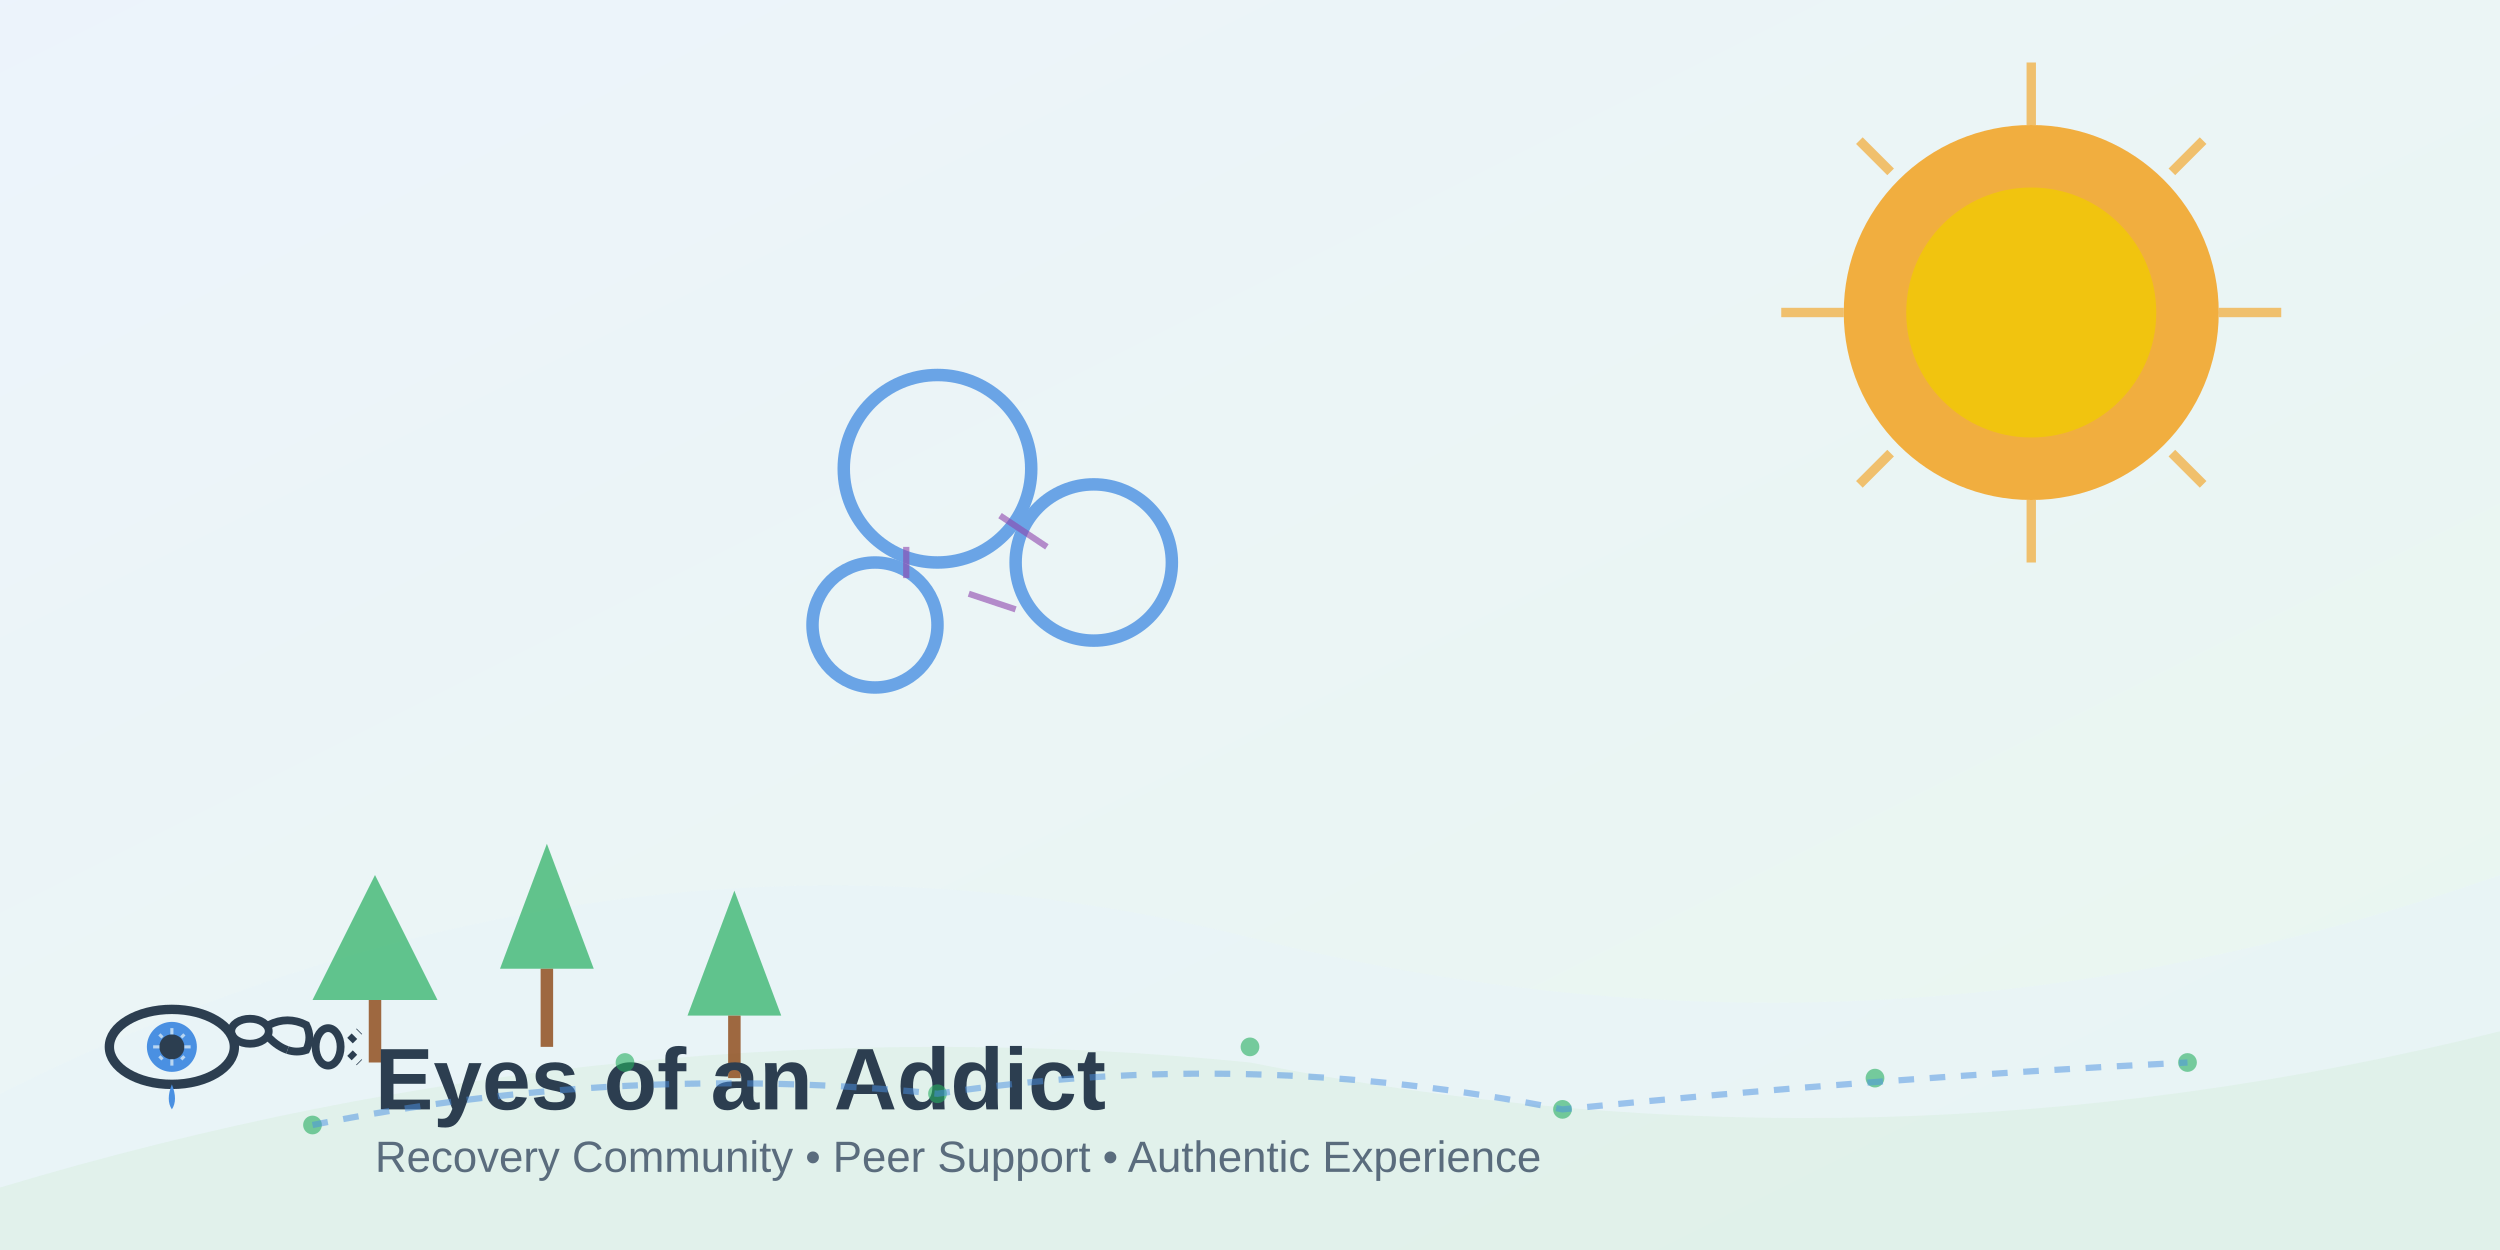
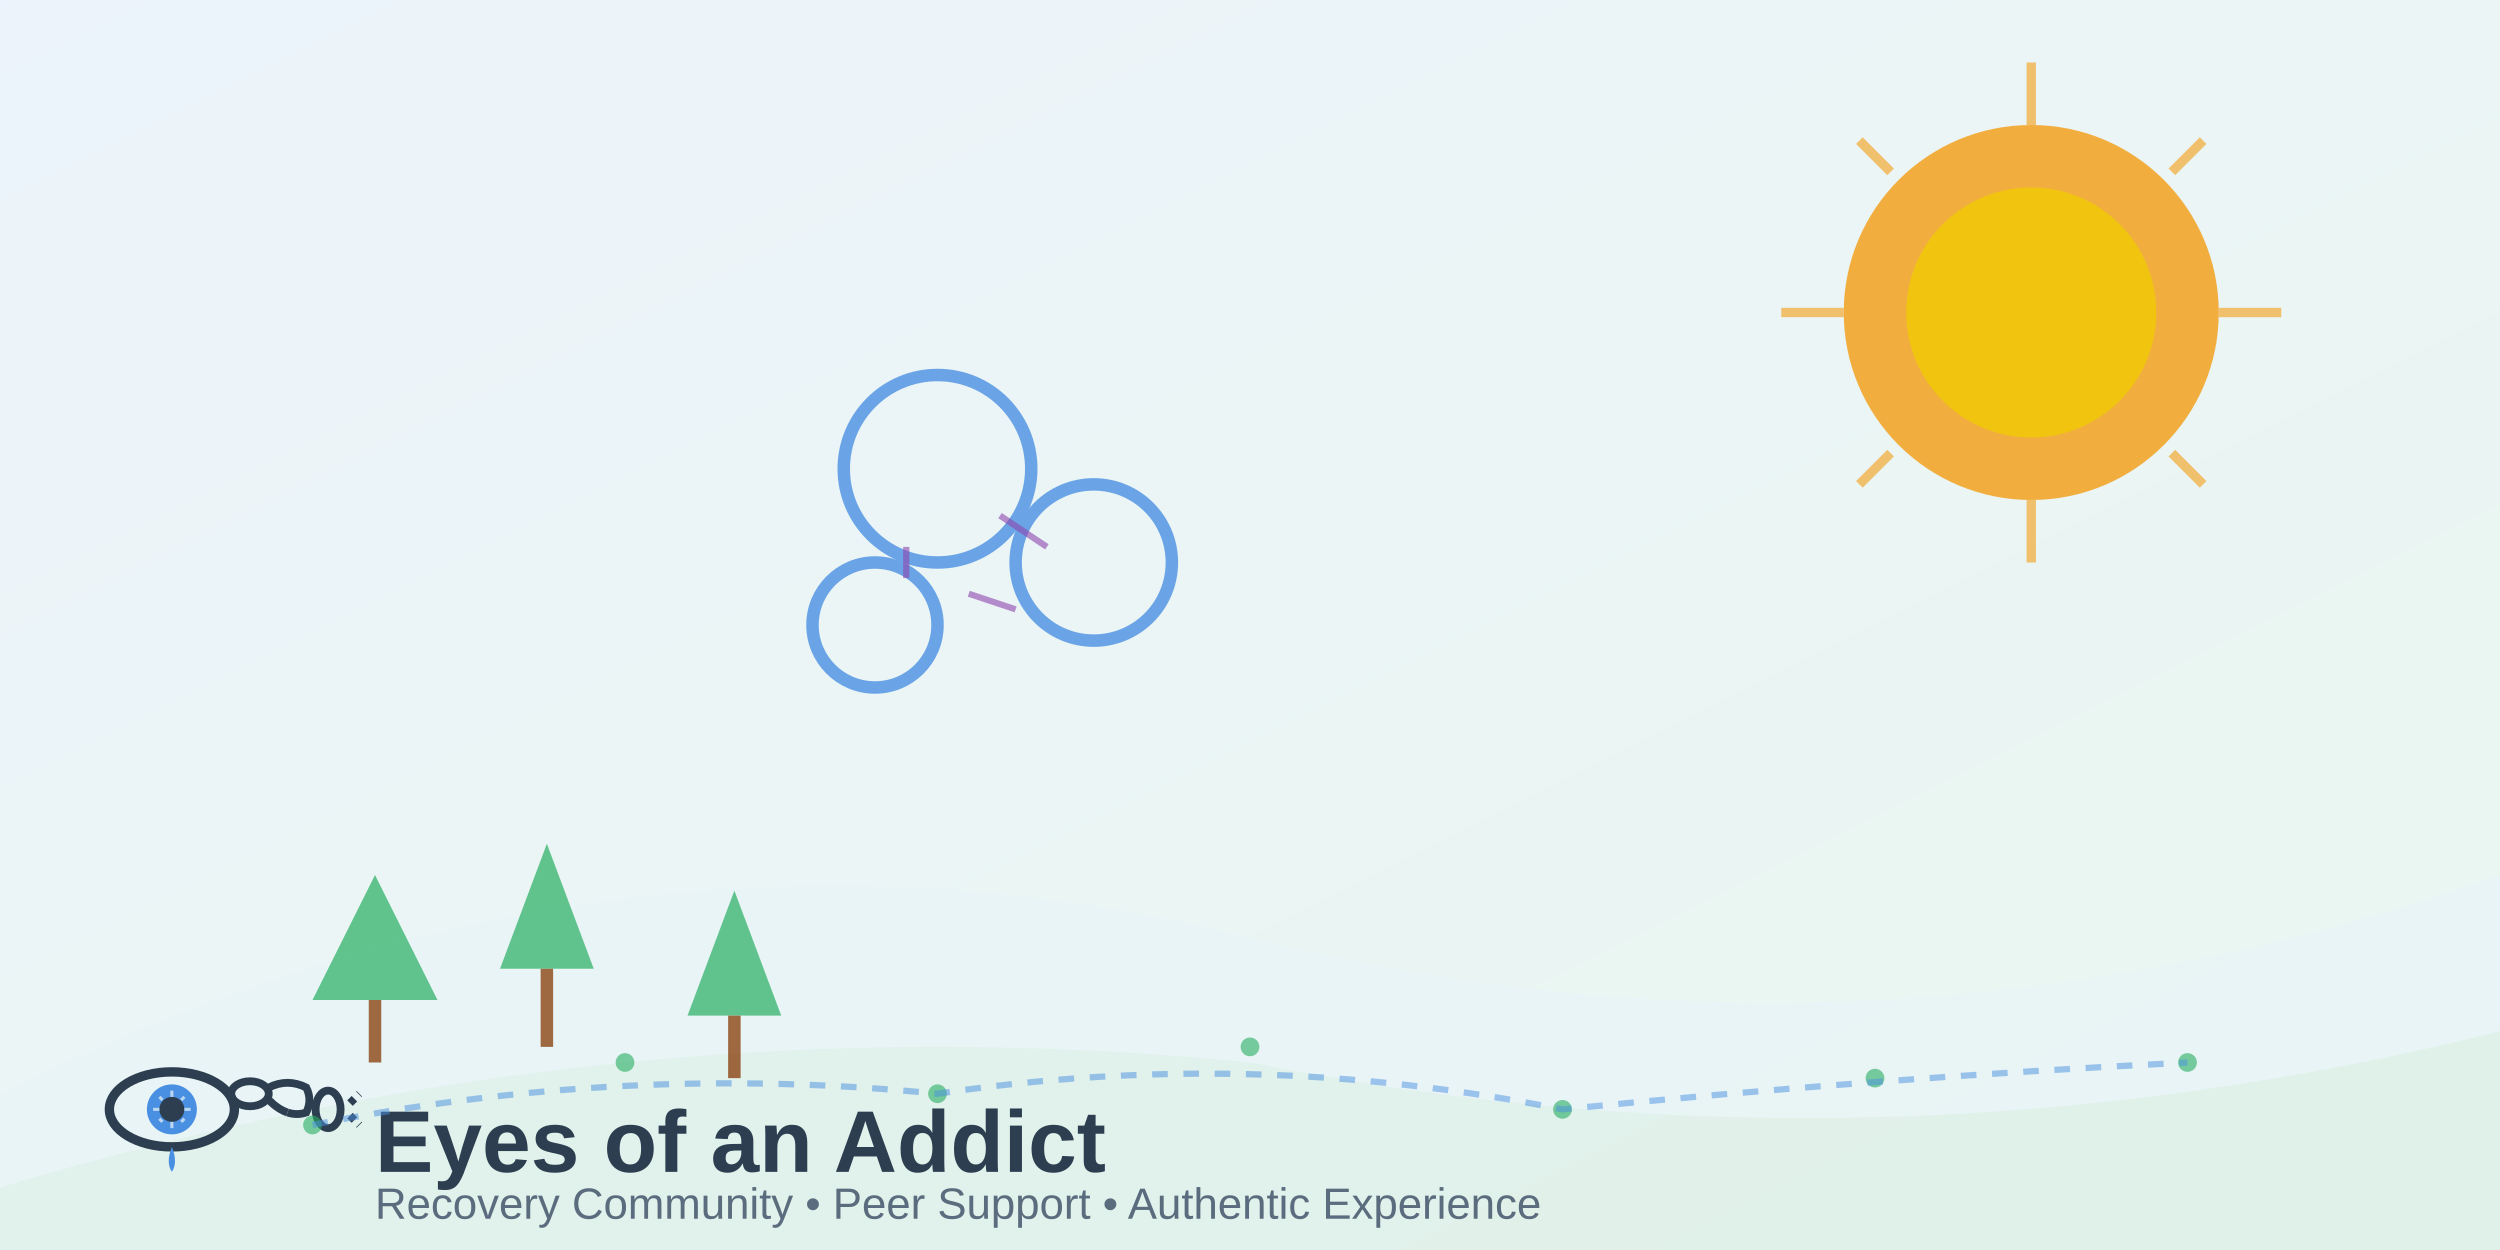
<svg xmlns="http://www.w3.org/2000/svg" width="800" height="400" viewBox="0 0 800 400">
  <defs>
    <linearGradient id="bg" x1="0%" y1="0%" x2="100%" y2="100%">
      <stop offset="0%" style="stop-color:#4a90e2;stop-opacity:0.1" />
      <stop offset="100%" style="stop-color:#27ae60;stop-opacity:0.1" />
    </linearGradient>
  </defs>
  <rect width="800" height="400" fill="url(#bg)" />
  <path d="M0 350 Q200 250 400 300 Q600 350 800 280 L800 400 L0 400 Z" fill="#e8f4f8" opacity="0.6" />
  <path d="M0 380 Q200 320 400 340 Q600 380 800 330 L800 400 L0 400 Z" fill="#d4edda" opacity="0.4" />
  <circle cx="650" cy="100" r="60" fill="#f39c12" opacity="0.8" />
  <circle cx="650" cy="100" r="40" fill="#f1c40f" />
  <g stroke="#f39c12" stroke-width="3" opacity="0.6">
    <line x1="650" y1="20" x2="650" y2="40" />
    <line x1="650" y1="160" x2="650" y2="180" />
    <line x1="570" y1="100" x2="590" y2="100" />
    <line x1="710" y1="100" x2="730" y2="100" />
    <line x1="595" y1="45" x2="605" y2="55" />
    <line x1="695" y1="145" x2="705" y2="155" />
    <line x1="705" y1="45" x2="695" y2="55" />
    <line x1="605" y1="145" x2="595" y2="155" />
  </g>
  <g fill="#27ae60" opacity="0.7">
    <polygon points="100,320 120,280 140,320" />
    <polygon points="160,310 175,270 190,310" />
    <polygon points="220,325 235,285 250,325" />
  </g>
  <g fill="#8b4513" opacity="0.8">
    <rect x="118" y="320" width="4" height="20" />
    <rect x="173" y="310" width="4" height="25" />
    <rect x="233" y="325" width="4" height="20" />
  </g>
  <g fill="none" stroke="#4a90e2" stroke-width="4" opacity="0.8">
    <circle cx="300" cy="150" r="30" />
    <circle cx="350" cy="180" r="25" />
    <circle cx="280" cy="200" r="20" />
  </g>
  <g stroke="#8e44ad" stroke-width="2" opacity="0.6">
    <line x1="320" y1="165" x2="335" y2="175" />
    <line x1="290" y1="175" x2="290" y2="185" />
    <line x1="310" y1="190" x2="325" y2="195" />
  </g>
-   <g transform="translate(30, 320)">
+   <g transform="translate(30, 340)">
    <ellipse cx="25" cy="15" rx="20" ry="12" fill="none" stroke="#2c3e50" stroke-width="3" />
    <circle cx="25" cy="15" r="8" fill="#4a90e2" />
    <circle cx="25" cy="15" r="4" fill="#2c3e50" />
    <g stroke="#e8f4f8" stroke-width="1" opacity="0.7">
      <line x1="25" y1="9" x2="25" y2="11" />
      <line x1="25" y1="19" x2="25" y2="21" />
      <line x1="19" y1="15" x2="21" y2="15" />
      <line x1="29" y1="15" x2="31" y2="15" />
      <line x1="21" y1="11" x2="22" y2="12" />
      <line x1="28" y1="19" x2="29" y2="18" />
      <line x1="29" y1="11" x2="28" y2="12" />
      <line x1="22" y1="19" x2="21" y2="18" />
    </g>
    <path d="M25 27 Q23 32 25 35 Q27 32 25 27" fill="#4a90e2" />
    <g fill="none" stroke="#2c3e50" stroke-width="2.5">
      <ellipse cx="50" cy="10" rx="6" ry="4" />
      <path d="M56 8 Q62 5 68 8 Q70 12 68 16 Q65 17 62 16" />
      <path d="M56 12 Q59 15 62 16" />
      <ellipse cx="75" cy="15" rx="4" ry="6" />
      <path d="M82 13 L85 10" stroke-dasharray="2,2" />
      <path d="M82 17 L85 20" stroke-dasharray="2,2" />
    </g>
  </g>
-   <text x="120" y="355" font-family="Arial, sans-serif" font-size="28" font-weight="bold" fill="#2c3e50" text-anchor="start">
+   <text x="120" y="375" font-family="Arial, sans-serif" font-size="28" font-weight="bold" fill="#2c3e50" text-anchor="start">
    Eyes of an Addict
  </text>
-   <text x="120" y="375" font-family="Arial, sans-serif" font-size="14" fill="#5a6c7d" text-anchor="start">
+   <text x="120" y="390" font-family="Arial, sans-serif" font-size="14" fill="#5a6c7d" text-anchor="start">
    Recovery Community • Peer Support • Authentic Experience
  </text>
  <g fill="#27ae60" opacity="0.6">
    <circle cx="100" cy="360" r="3" />
    <circle cx="200" cy="340" r="3" />
    <circle cx="300" cy="350" r="3" />
    <circle cx="400" cy="335" r="3" />
    <circle cx="500" cy="355" r="3" />
    <circle cx="600" cy="345" r="3" />
    <circle cx="700" cy="340" r="3" />
  </g>
  <path d="M100 360 Q200 340 300 350 Q400 335 500 355 Q600 345 700 340" fill="none" stroke="#4a90e2" stroke-width="2" opacity="0.5" stroke-dasharray="5,5" />
</svg>
